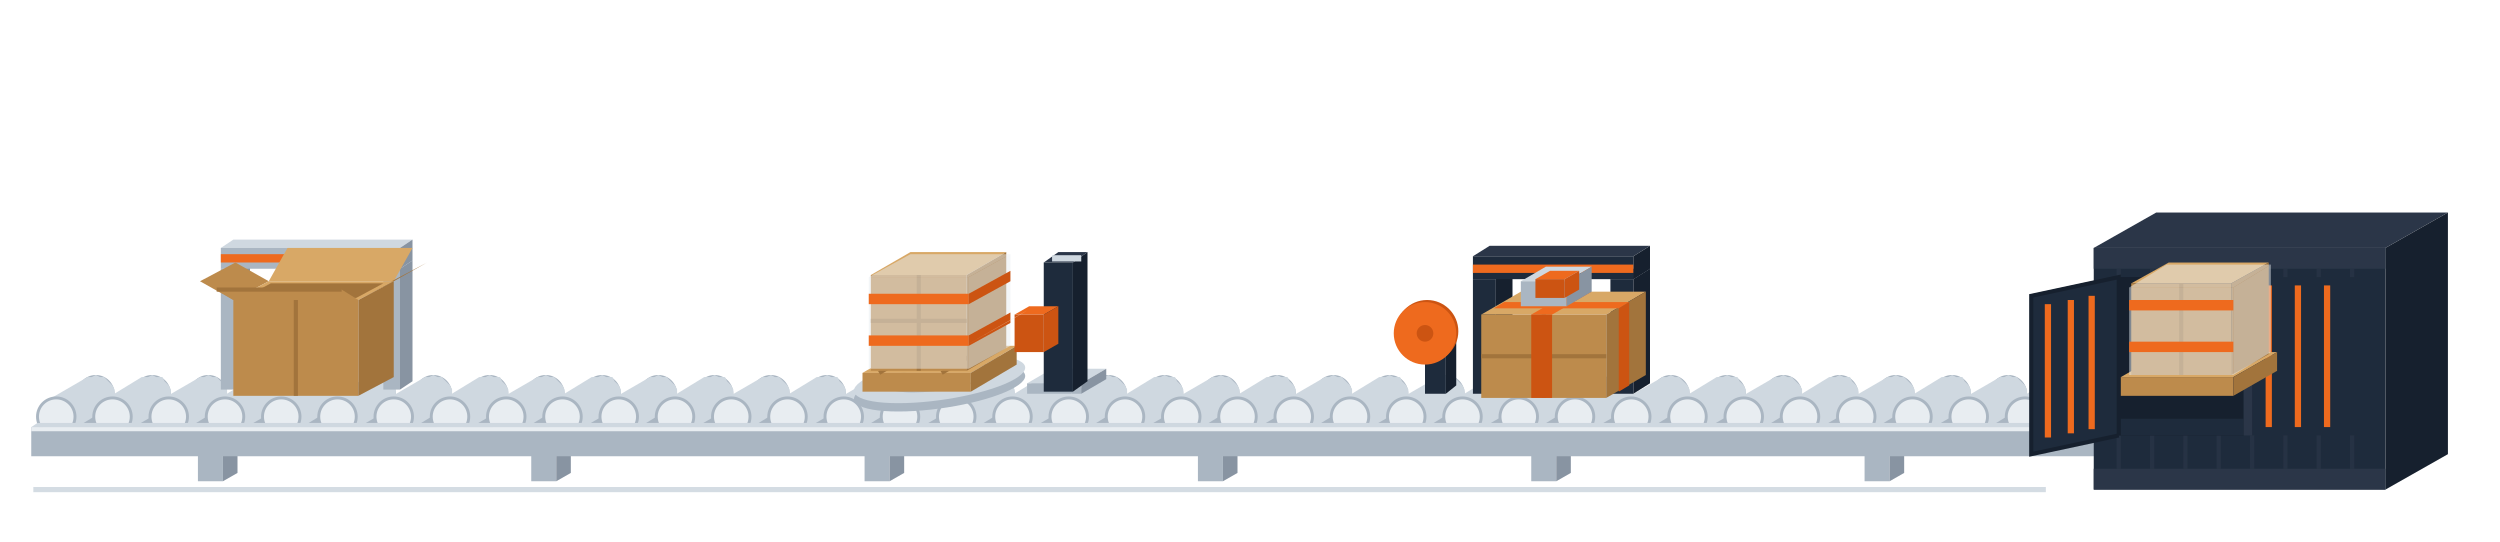
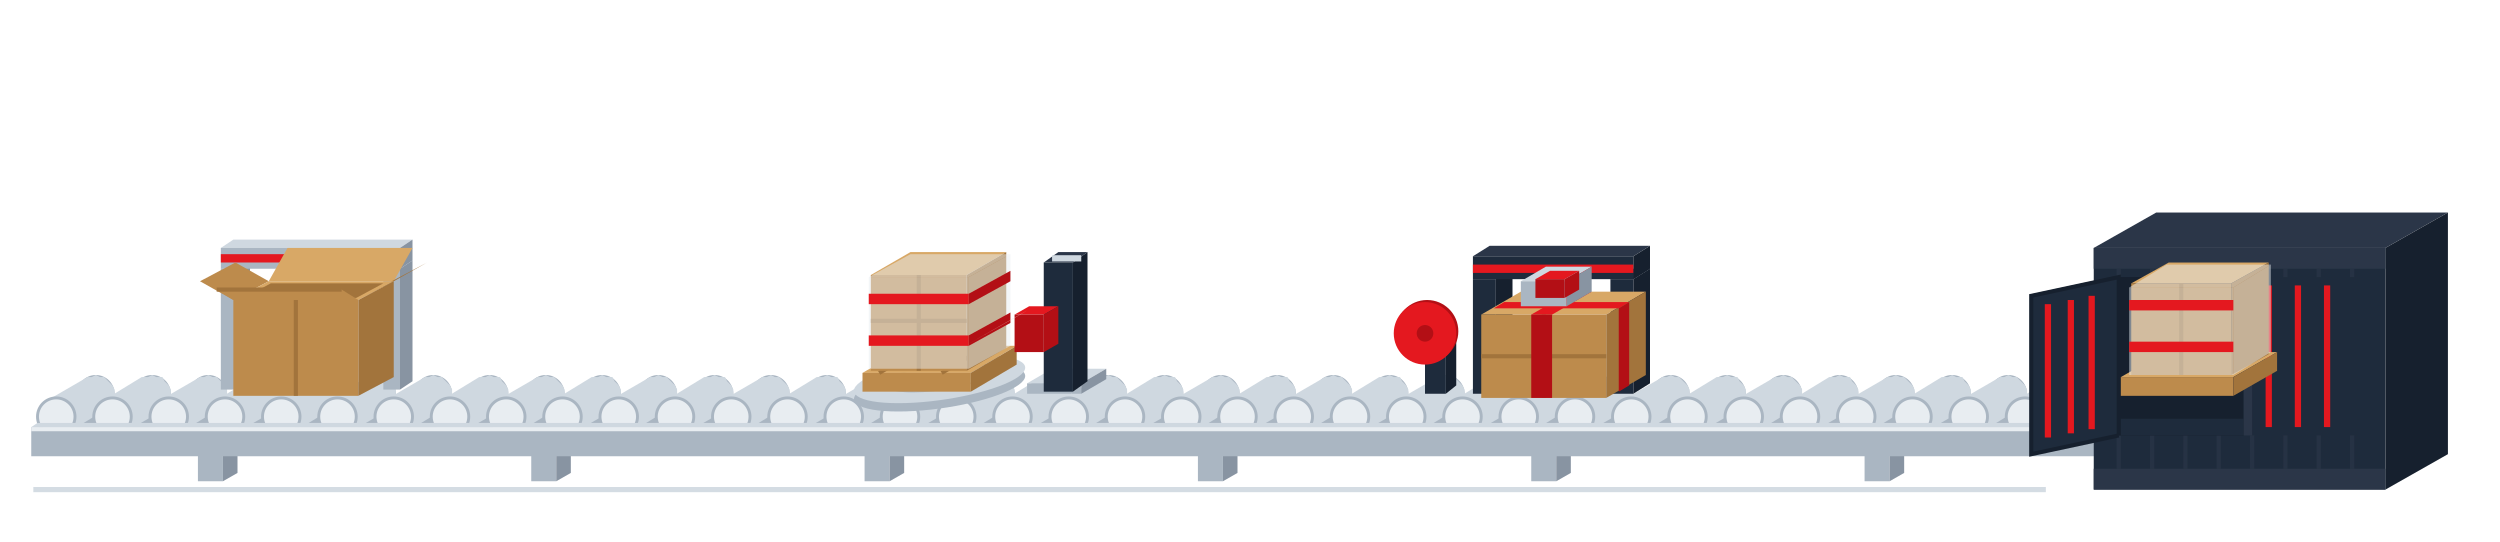
<svg xmlns="http://www.w3.org/2000/svg" width="1200" height="260" viewBox="0 0 1200 260" fill="none">
  <g id="pl-ground">
    <path d="M16 235 982 235" stroke="#cfd8e0" stroke-width="2.5" fill="none" opacity="0.9" />
  </g>
  <g id="pl-conveyor">
    <polygon points="95,214 107,214 114,210 102,210" fill="#cfd8e0" />
    <polygon points="95,214 107,214 107,231 95,231" fill="#aab6c2" />
    <polygon points="107,214 114,210 114,227 107,231" fill="#8894a2" />
    <polygon points="255,214 267,214 274,210 262,210" fill="#cfd8e0" />
    <polygon points="255,214 267,214 267,231 255,231" fill="#aab6c2" />
    <polygon points="267,214 274,210 274,227 267,231" fill="#8894a2" />
    <polygon points="415,214 427,214 434,210 422,210" fill="#cfd8e0" />
    <polygon points="415,214 427,214 427,231 415,231" fill="#aab6c2" />
    <polygon points="427,214 434,210 434,227 427,231" fill="#8894a2" />
    <polygon points="575,214 587,214 594,210 582,210" fill="#cfd8e0" />
    <polygon points="575,214 587,214 587,231 575,231" fill="#aab6c2" />
    <polygon points="587,214 594,210 594,227 587,231" fill="#8894a2" />
    <polygon points="735,214 747,214 754,210 742,210" fill="#cfd8e0" />
    <polygon points="735,214 747,214 747,231 735,231" fill="#aab6c2" />
    <polygon points="747,214 754,210 754,227 747,231" fill="#8894a2" />
    <polygon points="895,214 907,214 914,210 902,210" fill="#cfd8e0" />
    <polygon points="895,214 907,214 907,231 895,231" fill="#aab6c2" />
    <polygon points="907,214 914,210 914,227 907,231" fill="#8894a2" />
    <polygon points="35,194 1027,194 1030,192 38,192" fill="#cfd8e0" />
    <polygon points="35,194 1027,194 1027,208 35,208" fill="#aab6c2" />
    <polygon points="1027,194 1030,192 1030,206 1027,208" fill="#aab6c2" />
    <ellipse cx="0" cy="0" rx="9" ry="9" fill="#aab6c2" transform="matrix(1 0 0 -1 46 189)" />
    <polygon points="18,200 19,198 20,196 21,194 23,192 42,181 44,181 46,180 48,181 50,181 52,183 54,185 55,187 55,189 55,192 54,194 52,196 50,197 32,208 30,209 27,209 25,209 23,208 21,206 20,205 19,202" fill="#cfd8e0" />
    <ellipse cx="0" cy="0" rx="9" ry="9" fill="#e8edf1" transform="matrix(1 0 0 -1 27 200)" stroke="#aab6c2" stroke-width="1.4" />
    <ellipse cx="0" cy="0" rx="9" ry="9" fill="#aab6c2" transform="matrix(1 0 0 -1 73 189)" />
    <polygon points="45,200 46,198 47,196 48,194 50,192 68,181 71,181 73,180 75,181 78,181 79,183 81,185 82,187 82,189 82,192 81,194 79,196 78,197 59,208 57,209 54,209 52,209 50,208 48,206 47,205 46,202" fill="#cfd8e0" />
    <ellipse cx="0" cy="0" rx="9" ry="9" fill="#e8edf1" transform="matrix(1 0 0 -1 54 200)" stroke="#aab6c2" stroke-width="1.4" />
    <ellipse cx="0" cy="0" rx="9" ry="9" fill="#aab6c2" transform="matrix(1 0 0 -1 100 189)" />
    <polygon points="72,200 73,198 74,196 75,194 77,192 96,181 98,181 100,180 102,181 104,181 106,183 108,185 109,187 109,189 109,192 108,194 106,196 104,197 86,208 84,209 81,209 79,209 77,208 75,206 74,205 73,202" fill="#cfd8e0" />
    <ellipse cx="0" cy="0" rx="9" ry="9" fill="#e8edf1" transform="matrix(1 0 0 -1 81 200)" stroke="#aab6c2" stroke-width="1.4" />
    <ellipse cx="0" cy="0" rx="9" ry="9" fill="#aab6c2" transform="matrix(1 0 0 -1 127 189)" />
    <polygon points="99,200 100,198 101,196 102,194 104,192 122,181 125,181 127,180 129,181 132,181 133,183 135,185 136,187 136,189 136,192 135,194 133,196 132,197 113,208 111,209 108,209 106,209 104,208 102,206 101,205 100,202" fill="#cfd8e0" />
    <ellipse cx="0" cy="0" rx="9" ry="9" fill="#e8edf1" transform="matrix(1 0 0 -1 108 200)" stroke="#aab6c2" stroke-width="1.4" />
    <ellipse cx="0" cy="0" rx="9" ry="9" fill="#aab6c2" transform="matrix(1 0 0 -1 154 189)" />
    <polygon points="126,200 127,198 128,196 129,194 131,192 150,181 152,181 154,180 156,181 158,181 160,183 162,185 163,187 163,189 163,192 162,194 160,196 158,197 140,208 138,209 135,209 133,209 131,208 129,206 128,205 127,202" fill="#cfd8e0" />
    <ellipse cx="0" cy="0" rx="9" ry="9" fill="#e8edf1" transform="matrix(1 0 0 -1 135 200)" stroke="#aab6c2" stroke-width="1.4" />
    <ellipse cx="0" cy="0" rx="9" ry="9" fill="#aab6c2" transform="matrix(1 0 0 -1 181 189)" />
    <polygon points="153,200 154,198 155,196 156,194 158,192 176,181 179,181 181,180 183,181 186,181 187,183 189,185 190,187 190,189 190,192 189,194 187,196 186,197 167,208 165,209 162,209 160,209 158,208 156,206 155,205 154,202" fill="#cfd8e0" />
    <ellipse cx="0" cy="0" rx="9" ry="9" fill="#e8edf1" transform="matrix(1 0 0 -1 162 200)" stroke="#aab6c2" stroke-width="1.4" />
    <ellipse cx="0" cy="0" rx="9" ry="9" fill="#aab6c2" transform="matrix(1 0 0 -1 208 189)" />
    <polygon points="180,200 181,198 182,196 183,194 185,192 204,181 206,181 208,180 210,181 212,181 214,183 216,185 217,187 217,189 217,192 216,194 214,196 212,197 194,208 192,209 189,209 187,209 185,208 183,206 182,205 181,202" fill="#cfd8e0" />
    <ellipse cx="0" cy="0" rx="9" ry="9" fill="#e8edf1" transform="matrix(1 0 0 -1 189 200)" stroke="#aab6c2" stroke-width="1.4" />
    <ellipse cx="0" cy="0" rx="9" ry="9" fill="#aab6c2" transform="matrix(1 0 0 -1 235 189)" />
    <polygon points="207,200 208,198 209,196 210,194 212,192 230,181 233,181 235,180 237,181 240,181 241,183 243,185 244,187 244,189 244,192 243,194 241,196 240,197 221,208 219,209 216,209 214,209 212,208 210,206 209,205 208,202" fill="#cfd8e0" />
    <ellipse cx="0" cy="0" rx="9" ry="9" fill="#e8edf1" transform="matrix(1 0 0 -1 216 200)" stroke="#aab6c2" stroke-width="1.4" />
    <ellipse cx="0" cy="0" rx="9" ry="9" fill="#aab6c2" transform="matrix(1 0 0 -1 262 189)" />
    <polygon points="234,200 235,198 236,196 237,194 239,192 258,181 260,181 262,180 264,181 266,181 268,183 270,185 271,187 271,189 271,192 270,194 268,196 266,197 248,208 246,209 243,209 241,209 239,208 237,206 236,205 235,202" fill="#cfd8e0" />
    <ellipse cx="0" cy="0" rx="9" ry="9" fill="#e8edf1" transform="matrix(1 0 0 -1 243 200)" stroke="#aab6c2" stroke-width="1.4" />
    <ellipse cx="0" cy="0" rx="9" ry="9" fill="#aab6c2" transform="matrix(1 0 0 -1 289 189)" />
    <polygon points="261,200 262,198 263,196 264,194 266,192 284,181 287,181 289,180 291,181 294,181 295,183 297,185 298,187 298,189 298,192 297,194 295,196 294,197 275,208 273,209 270,209 268,209 266,208 264,206 263,205 262,202" fill="#cfd8e0" />
    <ellipse cx="0" cy="0" rx="9" ry="9" fill="#e8edf1" transform="matrix(1 0 0 -1 270 200)" stroke="#aab6c2" stroke-width="1.4" />
    <ellipse cx="0" cy="0" rx="9" ry="9" fill="#aab6c2" transform="matrix(1 0 0 -1 316 189)" />
    <polygon points="288,200 289,198 290,196 291,194 293,192 312,181 314,181 316,180 318,181 320,181 322,183 324,185 325,187 325,189 325,192 324,194 322,196 320,197 302,208 300,209 297,209 295,209 293,208 291,206 290,205 289,202" fill="#cfd8e0" />
    <ellipse cx="0" cy="0" rx="9" ry="9" fill="#e8edf1" transform="matrix(1 0 0 -1 297 200)" stroke="#aab6c2" stroke-width="1.4" />
    <ellipse cx="0" cy="0" rx="9" ry="9" fill="#aab6c2" transform="matrix(1 0 0 -1 343 189)" />
    <polygon points="315,200 316,198 317,196 318,194 320,192 338,181 341,181 343,180 345,181 348,181 349,183 351,185 352,187 352,189 352,192 351,194 349,196 348,197 329,208 327,209 324,209 322,209 320,208 318,206 317,205 316,202" fill="#cfd8e0" />
    <ellipse cx="0" cy="0" rx="9" ry="9" fill="#e8edf1" transform="matrix(1 0 0 -1 324 200)" stroke="#aab6c2" stroke-width="1.4" />
    <ellipse cx="0" cy="0" rx="9" ry="9" fill="#aab6c2" transform="matrix(1 0 0 -1 370 189)" />
    <polygon points="342,200 343,198 344,196 345,194 347,192 366,181 368,181 370,180 372,181 374,181 376,183 378,185 379,187 379,189 379,192 378,194 376,196 374,197 356,208 354,209 351,209 349,209 347,208 345,206 344,205 343,202" fill="#cfd8e0" />
    <ellipse cx="0" cy="0" rx="9" ry="9" fill="#e8edf1" transform="matrix(1 0 0 -1 351 200)" stroke="#aab6c2" stroke-width="1.4" />
    <ellipse cx="0" cy="0" rx="9" ry="9" fill="#aab6c2" transform="matrix(1 0 0 -1 397 189)" />
    <polygon points="369,200 370,198 371,196 372,194 374,192 392,181 395,181 397,180 399,181 402,181 403,183 405,185 406,187 406,189 406,192 405,194 403,196 402,197 383,208 381,209 378,209 376,209 374,208 372,206 371,205 370,202" fill="#cfd8e0" />
    <ellipse cx="0" cy="0" rx="9" ry="9" fill="#e8edf1" transform="matrix(1 0 0 -1 378 200)" stroke="#aab6c2" stroke-width="1.4" />
    <ellipse cx="0" cy="0" rx="9" ry="9" fill="#aab6c2" transform="matrix(1 0 0 -1 424 189)" />
    <polygon points="396,200 397,198 398,196 399,194 401,192 420,181 422,181 424,180 426,181 428,181 430,183 432,185 433,187 433,189 433,192 432,194 430,196 428,197 410,208 408,209 405,209 403,209 401,208 399,206 398,205 397,202" fill="#cfd8e0" />
    <ellipse cx="0" cy="0" rx="9" ry="9" fill="#e8edf1" transform="matrix(1 0 0 -1 405 200)" stroke="#aab6c2" stroke-width="1.4" />
    <ellipse cx="0" cy="0" rx="9" ry="9" fill="#aab6c2" transform="matrix(1 0 0 -1 451 189)" />
    <polygon points="423,200 424,198 425,196 426,194 428,192 446,181 449,181 451,180 453,181 456,181 457,183 459,185 460,187 460,189 460,192 459,194 457,196 456,197 437,208 435,209 432,209 430,209 428,208 426,206 425,205 424,202" fill="#cfd8e0" />
    <ellipse cx="0" cy="0" rx="9" ry="9" fill="#e8edf1" transform="matrix(1 0 0 -1 432 200)" stroke="#aab6c2" stroke-width="1.4" />
    <ellipse cx="0" cy="0" rx="9" ry="9" fill="#aab6c2" transform="matrix(1 0 0 -1 478 189)" />
    <polygon points="450,200 451,198 452,196 453,194 455,192 474,181 476,181 478,180 480,181 482,181 484,183 486,185 487,187 487,189 487,192 486,194 484,196 482,197 464,208 462,209 459,209 457,209 455,208 453,206 452,205 451,202" fill="#cfd8e0" />
    <ellipse cx="0" cy="0" rx="9" ry="9" fill="#e8edf1" transform="matrix(1 0 0 -1 459 200)" stroke="#aab6c2" stroke-width="1.4" />
    <ellipse cx="0" cy="0" rx="9" ry="9" fill="#aab6c2" transform="matrix(1 0 0 -1 505 189)" />
    <polygon points="477,200 478,198 479,196 480,194 482,192 500,181 503,181 505,180 507,181 510,181 511,183 513,185 514,187 514,189 514,192 513,194 511,196 510,197 491,208 489,209 486,209 484,209 482,208 480,206 479,205 478,202" fill="#cfd8e0" />
    <ellipse cx="0" cy="0" rx="9" ry="9" fill="#e8edf1" transform="matrix(1 0 0 -1 486 200)" stroke="#aab6c2" stroke-width="1.4" />
    <ellipse cx="0" cy="0" rx="9" ry="9" fill="#aab6c2" transform="matrix(1 0 0 -1 532 189)" />
    <polygon points="504,200 505,198 506,196 507,194 509,192 528,181 530,181 532,180 534,181 536,181 538,183 540,185 541,187 541,189 541,192 540,194 538,196 536,197 518,208 516,209 513,209 511,209 509,208 507,206 506,205 505,202" fill="#cfd8e0" />
    <ellipse cx="0" cy="0" rx="9" ry="9" fill="#e8edf1" transform="matrix(1 0 0 -1 513 200)" stroke="#aab6c2" stroke-width="1.4" />
    <ellipse cx="0" cy="0" rx="9" ry="9" fill="#aab6c2" transform="matrix(1 0 0 -1 559 189)" />
    <polygon points="531,200 532,198 533,196 534,194 536,192 554,181 557,181 559,180 561,181 564,181 565,183 567,185 568,187 568,189 568,192 567,194 565,196 564,197 545,208 543,209 540,209 538,209 536,208 534,206 533,205 532,202" fill="#cfd8e0" />
    <ellipse cx="0" cy="0" rx="9" ry="9" fill="#e8edf1" transform="matrix(1 0 0 -1 540 200)" stroke="#aab6c2" stroke-width="1.4" />
    <ellipse cx="0" cy="0" rx="9" ry="9" fill="#aab6c2" transform="matrix(1 0 0 -1 586 189)" />
    <polygon points="558,200 559,198 560,196 561,194 563,192 582,181 584,181 586,180 588,181 590,181 592,183 594,185 595,187 595,189 595,192 594,194 592,196 590,197 572,208 570,209 567,209 565,209 563,208 561,206 560,205 559,202" fill="#cfd8e0" />
    <ellipse cx="0" cy="0" rx="9" ry="9" fill="#e8edf1" transform="matrix(1 0 0 -1 567 200)" stroke="#aab6c2" stroke-width="1.4" />
    <ellipse cx="0" cy="0" rx="9" ry="9" fill="#aab6c2" transform="matrix(1 0 0 -1 613 189)" />
    <polygon points="585,200 586,198 587,196 588,194 590,192 608,181 611,181 613,180 615,181 618,181 619,183 621,185 622,187 622,189 622,192 621,194 619,196 618,197 599,208 597,209 594,209 592,209 590,208 588,206 587,205 586,202" fill="#cfd8e0" />
    <ellipse cx="0" cy="0" rx="9" ry="9" fill="#e8edf1" transform="matrix(1 0 0 -1 594 200)" stroke="#aab6c2" stroke-width="1.4" />
    <ellipse cx="0" cy="0" rx="9" ry="9" fill="#aab6c2" transform="matrix(1 0 0 -1 640 189)" />
    <polygon points="612,200 613,198 614,196 615,194 617,192 636,181 638,181 640,180 642,181 644,181 646,183 648,185 649,187 649,189 649,192 648,194 646,196 644,197 626,208 624,209 621,209 619,209 617,208 615,206 614,205 613,202" fill="#cfd8e0" />
    <ellipse cx="0" cy="0" rx="9" ry="9" fill="#e8edf1" transform="matrix(1 0 0 -1 621 200)" stroke="#aab6c2" stroke-width="1.4" />
    <ellipse cx="0" cy="0" rx="9" ry="9" fill="#aab6c2" transform="matrix(1 0 0 -1 667 189)" />
    <polygon points="639,200 640,198 641,196 642,194 644,192 662,181 665,181 667,180 669,181 672,181 673,183 675,185 676,187 676,189 676,192 675,194 673,196 672,197 653,208 651,209 648,209 646,209 644,208 642,206 641,205 640,202" fill="#cfd8e0" />
    <ellipse cx="0" cy="0" rx="9" ry="9" fill="#e8edf1" transform="matrix(1 0 0 -1 648 200)" stroke="#aab6c2" stroke-width="1.4" />
    <ellipse cx="0" cy="0" rx="9" ry="9" fill="#aab6c2" transform="matrix(1 0 0 -1 694 189)" />
    <polygon points="666,200 667,198 668,196 669,194 671,192 690,181 692,181 694,180 696,181 698,181 700,183 702,185 703,187 703,189 703,192 702,194 700,196 698,197 680,208 678,209 675,209 673,209 671,208 669,206 668,205 667,202" fill="#cfd8e0" />
    <ellipse cx="0" cy="0" rx="9" ry="9" fill="#e8edf1" transform="matrix(1 0 0 -1 675 200)" stroke="#aab6c2" stroke-width="1.4" />
    <ellipse cx="0" cy="0" rx="9" ry="9" fill="#aab6c2" transform="matrix(1 0 0 -1 721 189)" />
    <polygon points="693,200 694,198 695,196 696,194 698,192 716,181 719,181 721,180 723,181 726,181 727,183 729,185 730,187 730,189 730,192 729,194 727,196 726,197 707,208 705,209 702,209 700,209 698,208 696,206 695,205 694,202" fill="#cfd8e0" />
    <ellipse cx="0" cy="0" rx="9" ry="9" fill="#e8edf1" transform="matrix(1 0 0 -1 702 200)" stroke="#aab6c2" stroke-width="1.4" />
    <ellipse cx="0" cy="0" rx="9" ry="9" fill="#aab6c2" transform="matrix(1 0 0 -1 748 189)" />
    <polygon points="720,200 721,198 722,196 723,194 725,192 744,181 746,181 748,180 750,181 752,181 754,183 756,185 757,187 757,189 757,192 756,194 754,196 752,197 734,208 732,209 729,209 727,209 725,208 723,206 722,205 721,202" fill="#cfd8e0" />
    <ellipse cx="0" cy="0" rx="9" ry="9" fill="#e8edf1" transform="matrix(1 0 0 -1 729 200)" stroke="#aab6c2" stroke-width="1.4" />
    <ellipse cx="0" cy="0" rx="9" ry="9" fill="#aab6c2" transform="matrix(1 0 0 -1 775 189)" />
    <polygon points="747,200 748,198 749,196 750,194 752,192 770,181 773,181 775,180 777,181 780,181 781,183 783,185 784,187 784,189 784,192 783,194 781,196 780,197 761,208 759,209 756,209 754,209 752,208 750,206 749,205 748,202" fill="#cfd8e0" />
    <ellipse cx="0" cy="0" rx="9" ry="9" fill="#e8edf1" transform="matrix(1 0 0 -1 756 200)" stroke="#aab6c2" stroke-width="1.4" />
    <ellipse cx="0" cy="0" rx="9" ry="9" fill="#aab6c2" transform="matrix(1 0 0 -1 802 189)" />
    <polygon points="774,200 775,198 776,196 777,194 779,192 798,181 800,181 802,180 804,181 806,181 808,183 810,185 811,187 811,189 811,192 810,194 808,196 806,197 788,208 786,209 783,209 781,209 779,208 777,206 776,205 775,202" fill="#cfd8e0" />
    <ellipse cx="0" cy="0" rx="9" ry="9" fill="#e8edf1" transform="matrix(1 0 0 -1 783 200)" stroke="#aab6c2" stroke-width="1.4" />
    <ellipse cx="0" cy="0" rx="9" ry="9" fill="#aab6c2" transform="matrix(1 0 0 -1 829 189)" />
    <polygon points="801,200 802,198 803,196 804,194 806,192 824,181 827,181 829,180 831,181 834,181 835,183 837,185 838,187 838,189 838,192 837,194 835,196 834,197 815,208 813,209 810,209 808,209 806,208 804,206 803,205 802,202" fill="#cfd8e0" />
    <ellipse cx="0" cy="0" rx="9" ry="9" fill="#e8edf1" transform="matrix(1 0 0 -1 810 200)" stroke="#aab6c2" stroke-width="1.4" />
    <ellipse cx="0" cy="0" rx="9" ry="9" fill="#aab6c2" transform="matrix(1 0 0 -1 856 189)" />
    <polygon points="828,200 829,198 830,196 831,194 833,192 852,181 854,181 856,180 858,181 860,181 862,183 864,185 865,187 865,189 865,192 864,194 862,196 860,197 842,208 840,209 837,209 835,209 833,208 831,206 830,205 829,202" fill="#cfd8e0" />
    <ellipse cx="0" cy="0" rx="9" ry="9" fill="#e8edf1" transform="matrix(1 0 0 -1 837 200)" stroke="#aab6c2" stroke-width="1.4" />
    <ellipse cx="0" cy="0" rx="9" ry="9" fill="#aab6c2" transform="matrix(1 0 0 -1 883 189)" />
    <polygon points="855,200 856,198 857,196 858,194 860,192 878,181 881,181 883,180 885,181 888,181 889,183 891,185 892,187 892,189 892,192 891,194 889,196 888,197 869,208 867,209 864,209 862,209 860,208 858,206 857,205 856,202" fill="#cfd8e0" />
    <ellipse cx="0" cy="0" rx="9" ry="9" fill="#e8edf1" transform="matrix(1 0 0 -1 864 200)" stroke="#aab6c2" stroke-width="1.4" />
    <ellipse cx="0" cy="0" rx="9" ry="9" fill="#aab6c2" transform="matrix(1 0 0 -1 910 189)" />
    <polygon points="882,200 883,198 884,196 885,194 887,192 906,181 908,181 910,180 912,181 914,181 916,183 918,185 919,187 919,189 919,192 918,194 916,196 914,197 896,208 894,209 891,209 889,209 887,208 885,206 884,205 883,202" fill="#cfd8e0" />
    <ellipse cx="0" cy="0" rx="9" ry="9" fill="#e8edf1" transform="matrix(1 0 0 -1 891 200)" stroke="#aab6c2" stroke-width="1.4" />
    <ellipse cx="0" cy="0" rx="9" ry="9" fill="#aab6c2" transform="matrix(1 0 0 -1 937 189)" />
    <polygon points="909,200 910,198 911,196 912,194 914,192 932,181 935,181 937,180 939,181 942,181 943,183 945,185 946,187 946,189 946,192 945,194 943,196 942,197 923,208 921,209 918,209 916,209 914,208 912,206 911,205 910,202" fill="#cfd8e0" />
    <ellipse cx="0" cy="0" rx="9" ry="9" fill="#e8edf1" transform="matrix(1 0 0 -1 918 200)" stroke="#aab6c2" stroke-width="1.4" />
    <ellipse cx="0" cy="0" rx="9" ry="9" fill="#aab6c2" transform="matrix(1 0 0 -1 964 189)" />
    <polygon points="936,200 937,198 938,196 939,194 941,192 960,181 962,181 964,180 966,181 968,181 970,183 972,185 973,187 973,189 973,192 972,194 970,196 968,197 950,208 948,209 945,209 943,209 941,208 939,206 938,205 937,202" fill="#cfd8e0" />
    <ellipse cx="0" cy="0" rx="9" ry="9" fill="#e8edf1" transform="matrix(1 0 0 -1 945 200)" stroke="#aab6c2" stroke-width="1.4" />
    <ellipse cx="0" cy="0" rx="9" ry="9" fill="#aab6c2" transform="matrix(1 0 0 -1 991 189)" />
    <polygon points="963,200 964,198 965,196 966,194 968,192 986,181 989,181 991,180 993,181 996,181 997,183 999,185 1000,187 1000,189 1000,192 999,194 997,196 996,197 977,208 975,209 972,209 970,209 968,208 966,206 965,205 964,202" fill="#cfd8e0" />
    <ellipse cx="0" cy="0" rx="9" ry="9" fill="#e8edf1" transform="matrix(1 0 0 -1 972 200)" stroke="#aab6c2" stroke-width="1.4" />
    <ellipse cx="0" cy="0" rx="9" ry="9" fill="#aab6c2" transform="matrix(1 0 0 -1 1018 189)" />
    <polygon points="990,200 991,198 992,196 993,194 995,192 1014,181 1016,181 1018,180 1020,181 1022,181 1024,183 1026,185 1027,187 1027,189 1027,192 1026,194 1024,196 1022,197 1004,208 1002,209 999,209 997,209 995,208 993,206 992,205 991,202" fill="#cfd8e0" />
    <ellipse cx="0" cy="0" rx="9" ry="9" fill="#e8edf1" transform="matrix(1 0 0 -1 999 200)" stroke="#aab6c2" stroke-width="1.4" />
    <polygon points="15,205 1007,205 1010,203 18,203" fill="#cfd8e0" />
    <polygon points="15,205 1007,205 1007,219 15,219" fill="#aab6c2" />
    <polygon points="1007,205 1010,203 1010,217 1007,219" fill="#8894a2" />
    <polygon points="15,207 1007,207 1007,205 15,205" fill="#e8edf1" />
  </g>
  <g id="pl-form">
    <polygon points="106,129 114,129 120,125 112,125" fill="#cfd8e0" />
    <polygon points="106,129 114,129 114,187 106,187" fill="#aab6c2" />
    <polygon points="114,129 120,125 120,183 114,187" fill="#8894a2" />
    <polygon points="184,129 192,129 198,125 190,125" fill="#cfd8e0" />
    <polygon points="184,129 192,129 192,187 184,187" fill="#aab6c2" />
    <polygon points="192,129 198,125 198,183 192,187" fill="#8894a2" />
    <polygon points="106,119 192,119 198,115 112,115" fill="#cfd8e0" />
    <polygon points="106,119 192,119 192,129 106,129" fill="#aab6c2" />
    <polygon points="192,119 198,115 198,125 192,129" fill="#8894a2" />
-     <polygon points="106,126 192,126 192,122 106,122" fill="#ee6a1e" />
+     <polygon points="106,126 192,126 192,122 106,122" fill="#E4181F" />
    <polygon points="129,135 189,135 198,119 138,119" fill="#d8a866" />
    <polygon points="112,144 129,135 113,126 96,135" fill="#bd8b4c" />
    <polygon points="172,144 189,135 205,126 188,135" fill="#a2743c" />
    <polygon points="112,144 172,144 189,135 129,135" fill="#d8a866" />
    <polygon points="112,144 172,144 172,190 112,190" fill="#bd8b4c" />
    <polygon points="172,144 189,135 189,181 172,190" fill="#a2743c" />
    <polygon points="117,143 171,143 184,136 130,136" fill="#a2743c" />
    <path d="M142 190 142 144" stroke="#a2743c" stroke-width="2" fill="none" />
    <polygon points="112,144 172,144 164,139 104,139" fill="#bd8b4c" />
    <path d="M104 139 L164 139" stroke="#a2743c" stroke-width="2" fill="none" />
  </g>
  <g id="pl-wrap">
    <ellipse cx="0" cy="0" rx="36" ry="36" fill="#aab6c2" transform="matrix(1 0 0.55 -0.32 451 186)" />
    <ellipse cx="0" cy="0" rx="36" ry="36" fill="#cfd8e0" transform="matrix(1 0 0.55 -0.32 451 182)" />
    <ellipse cx="0" cy="0" rx="22" ry="22" fill="none" transform="matrix(1 0 0.55 -0.32 451 181)" stroke="#aab6c2" stroke-width="2" />
    <polygon points="414,179 466,179 488,166 436,166" fill="#d8a866" />
    <polygon points="414,179 466,179 466,188 414,188" fill="#bd8b4c" />
    <polygon points="466,179 488,166 488,175 466,188" fill="#a2743c" />
    <path d="M422 179 444 166" stroke="#a2743c" stroke-width="2" fill="none" />
    <path d="M452 179 474 166" stroke="#a2743c" stroke-width="2" fill="none" />
    <polygon points="418,132 464,132 483,121 437,121" fill="#d8a866" />
    <polygon points="418,132 464,132 464,178 418,178" fill="#bd8b4c" />
    <polygon points="464,132 483,121 483,167 464,178" fill="#a2743c" />
    <path d="M441 178 441 132" stroke="#a2743c" stroke-width="2" fill="none" />
    <path d="M418 154 464 154" stroke="#a2743c" stroke-width="2" fill="none" />
    <polygon points="417,133 465,133 485,122 437,122" fill="#e8edf1" opacity="0.5" />
    <polygon points="417,133 465,133 465,177 417,177" fill="#e8edf1" opacity="0.5" />
    <polygon points="465,133 485,122 485,166 465,177" fill="#e8edf1" opacity="0.5" />
-     <polygon points="417,166 465,166 465,161 417,161" fill="#ee6a1e" />
-     <polygon points="465,166 485,155 485,150 465,161" fill="#cc5412" />
-     <polygon points="417,146 465,146 465,141 417,141" fill="#ee6a1e" />
-     <polygon points="465,146 485,135 485,130 465,141" fill="#cc5412" />
+     <polygon points="417,166 465,166 465,161 417,161" fill="#E4181F" />
+     <polygon points="465,166 485,155 485,150 465,161" fill="#B30F15" />
+     <polygon points="417,146 465,146 465,141 417,141" fill="#E4181F" />
+     <polygon points="465,146 485,135 485,130 465,141" fill="#B30F15" />
    <polygon points="493,184 519,184 531,177 505,177" fill="#cfd8e0" />
    <polygon points="493,184 519,184 519,189 493,189" fill="#aab6c2" />
    <polygon points="519,184 531,177 531,182 519,189" fill="#8894a2" />
    <polygon points="501,126 515,126 522,121 508,121" fill="#2b3648" />
    <polygon points="501,126 515,126 515,188 501,188" fill="#1e2b3c" />
    <polygon points="515,126 522,121 522,183 515,188" fill="#16202e" />
-     <polygon points="487,151 501,151 508,147 494,147" fill="#ee6a1e" />
-     <polygon points="487,151 501,151 501,169 487,169" fill="#cc5412" />
-     <polygon points="501,151 508,147 508,165 501,169" fill="#cc5412" />
-     <polygon points="488,152 493,149 486,153 465,165" fill="#fde4d2" opacity="0.9" />
+     <polygon points="487,151 501,151 508,147 494,147" fill="#E4181F" />
+     <polygon points="487,151 501,151 501,169 487,169" fill="#B30F15" />
+     <polygon points="501,151 508,147 508,165 501,169" fill="#B30F15" />
+     <polygon points="488,152 493,149 486,153 465,165" fill="#F9CDCA" opacity="0.9" />
    <path d="M505 124 519 124" stroke="#cfd8e0" stroke-width="3" fill="none" />
  </g>
  <g id="pl-strap">
    <polygon points="684,163 694,163 699,159 689,159" fill="#2b3648" />
    <polygon points="684,163 694,163 694,189 684,189" fill="#1e2b3c" />
    <polygon points="694,163 699,159 699,185 694,189" fill="#16202e" />
-     <ellipse cx="0" cy="0" rx="15" ry="15" fill="#cc5412" transform="matrix(1 0 0 -1 685 159)" />
-     <ellipse cx="0" cy="0" rx="15" ry="15" fill="#ee6a1e" transform="matrix(1 0 0 -1 684 160)" />
-     <ellipse cx="0" cy="0" rx="4" ry="4" fill="#cc5412" transform="matrix(1 0 0 -1 684 160)" />
+     <ellipse cx="0" cy="0" rx="15" ry="15" fill="#B30F15" transform="matrix(1 0 0 -1 685 159)" />
+     <ellipse cx="0" cy="0" rx="15" ry="15" fill="#E4181F" transform="matrix(1 0 0 -1 684 160)" />
+     <ellipse cx="0" cy="0" rx="4" ry="4" fill="#B30F15" transform="matrix(1 0 0 -1 684 160)" />
    <polygon points="707,134 718,134 726,129 715,129" fill="#2b3648" />
    <polygon points="707,134 718,134 718,189 707,189" fill="#1e2b3c" />
    <polygon points="718,134 726,129 726,184 718,189" fill="#16202e" />
    <polygon points="773,134 784,134 792,129 781,129" fill="#2b3648" />
    <polygon points="773,134 784,134 784,189 773,189" fill="#1e2b3c" />
    <polygon points="784,134 792,129 792,184 784,189" fill="#16202e" />
    <polygon points="707,123 784,123 792,118 715,118" fill="#2b3648" />
    <polygon points="707,123 784,123 784,134 707,134" fill="#1e2b3c" />
    <polygon points="784,123 792,118 792,129 784,134" fill="#16202e" />
-     <polygon points="707,131 784,131 784,127 707,127" fill="#ee6a1e" />
+     <polygon points="707,131 784,131 784,127 707,127" fill="#E4181F" />
    <polygon points="711,151 771,151 790,140 730,140" fill="#d8a866" />
    <polygon points="711,151 771,151 771,191 711,191" fill="#bd8b4c" />
    <polygon points="771,151 790,140 790,180 771,191" fill="#a2743c" />
    <path d="M711 171 771 171" stroke="#a2743c" stroke-width="2" fill="none" />
    <path d="M741 191 741 151" stroke="#a2743c" stroke-width="2" fill="none" />
-     <polygon points="717,148 777,148 782,145 722,145" fill="#ee6a1e" />
-     <polygon points="777,148 782,145 782,185 777,188" fill="#cc5412" />
-     <polygon points="735,151 745,151 764,140 754,140" fill="#ee6a1e" />
-     <polygon points="735,151 745,151 745,191 735,191" fill="#cc5412" />
+     <polygon points="717,148 777,148 782,145 722,145" fill="#E4181F" />
+     <polygon points="777,148 782,145 782,185 777,188" fill="#B30F15" />
+     <polygon points="735,151 745,151 764,140 754,140" fill="#E4181F" />
+     <polygon points="735,151 745,151 745,191 735,191" fill="#B30F15" />
    <polygon points="730,135 752,135 764,128 742,128" fill="#cfd8e0" />
    <polygon points="730,135 752,135 752,147 730,147" fill="#aab6c2" />
    <polygon points="752,135 764,128 764,140 752,147" fill="#8894a2" />
-     <polygon points="737,134 751,134 758,130 744,130" fill="#ee6a1e" />
-     <polygon points="737,134 751,134 751,143 737,143" fill="#cc5412" />
-     <polygon points="751,134 758,130 758,139 751,143" fill="#cc5412" />
+     <polygon points="737,134 751,134 758,130 744,130" fill="#E4181F" />
+     <polygon points="737,134 751,134 751,143 737,143" fill="#B30F15" />
+     <polygon points="751,134 758,130 758,139 751,143" fill="#B30F15" />
  </g>
  <g id="pl-container">
    <polygon points="1005,119 1145,119 1175,102 1035,102" fill="#2b3648" />
    <polygon points="1005,119 1145,119 1145,235 1005,235" fill="#1e2b3c" />
    <polygon points="1145,119 1175,102 1175,218 1145,235" fill="#16202e" />
    <path d="M1017 225 1017 129" stroke="#2b3648" stroke-width="2" fill="none" opacity="0.65" />
    <path d="M1033 225 1033 129" stroke="#2b3648" stroke-width="2" fill="none" opacity="0.65" />
    <path d="M1049 225 1049 129" stroke="#2b3648" stroke-width="2" fill="none" opacity="0.65" />
    <path d="M1065 225 1065 129" stroke="#2b3648" stroke-width="2" fill="none" opacity="0.65" />
    <path d="M1081 225 1081 129" stroke="#2b3648" stroke-width="2" fill="none" opacity="0.65" />
    <path d="M1097 225 1097 129" stroke="#2b3648" stroke-width="2" fill="none" opacity="0.65" />
    <path d="M1113 225 1113 129" stroke="#2b3648" stroke-width="2" fill="none" opacity="0.65" />
    <path d="M1129 225 1129 129" stroke="#2b3648" stroke-width="2" fill="none" opacity="0.65" />
    <polygon points="1005,129 1145,129 1145,119 1005,119" fill="#2b3648" />
    <polygon points="1005,235 1145,235 1145,225 1005,225" fill="#2b3648" />
    <polygon points="1017,209 1077,209 1077,133 1017,133" fill="#16202e" />
    <polygon points="1017,209 1077,209 1077,201 1017,201" fill="#1e2b3c" />
    <polygon points="1077,209 1133,209 1133,133 1077,133" fill="#1e2b3c" />
-     <path d="M1089 205 1089 137" stroke="#ee6a1e" stroke-width="3" fill="none" />
-     <path d="M1103 205 1103 137" stroke="#ee6a1e" stroke-width="3" fill="none" />
-     <path d="M1117 205 1117 137" stroke="#ee6a1e" stroke-width="3" fill="none" />
+     <path d="M1089 205 1089 137" stroke="#E4181F" stroke-width="3" fill="none" />
+     <path d="M1103 205 1103 137" stroke="#E4181F" stroke-width="3" fill="none" />
+     <path d="M1117 205 1117 137" stroke="#E4181F" stroke-width="3" fill="none" />
    <polygon points="1077,209 1081,209 1081,133 1077,133" fill="#2b3648" />
    <polygon points="1017,209 1017,133 975,142 975,218" fill="#1e2b3c" />
    <path d="M1017 209 L1017 133 L975 142 L975 218 L1017 209" stroke="#16202e" stroke-width="2" fill="none" />
-     <path d="M1004 206 1004 142" stroke="#ee6a1e" stroke-width="3" fill="none" />
-     <path d="M994 208 994 144" stroke="#ee6a1e" stroke-width="3" fill="none" />
-     <path d="M983 210 983 146" stroke="#ee6a1e" stroke-width="3" fill="none" />
+     <path d="M1004 206 1004 142" stroke="#E4181F" stroke-width="3" fill="none" />
+     <path d="M994 208 994 144" stroke="#E4181F" stroke-width="3" fill="none" />
+     <path d="M983 210 983 146" stroke="#E4181F" stroke-width="3" fill="none" />
    <polygon points="1018,181 1072,181 1093,169 1039,169" fill="#d8a866" />
    <polygon points="1018,181 1072,181 1072,190 1018,190" fill="#bd8b4c" />
    <polygon points="1072,181 1093,169 1093,178 1072,190" fill="#a2743c" />
    <polygon points="1023,136 1071,136 1089,126 1041,126" fill="#d8a866" />
    <polygon points="1023,136 1071,136 1071,180 1023,180" fill="#bd8b4c" />
    <polygon points="1071,136 1089,126 1089,170 1071,180" fill="#a2743c" />
    <path d="M1047 180 1047 136" stroke="#a2743c" stroke-width="2" fill="none" />
    <polygon points="1022,138 1072,138 1090,127 1040,127" fill="#e8edf1" opacity="0.5" />
    <polygon points="1022,138 1072,138 1072,180 1022,180" fill="#e8edf1" opacity="0.5" />
    <polygon points="1072,138 1090,127 1090,169 1072,180" fill="#e8edf1" opacity="0.5" />
-     <polygon points="1022,169 1072,169 1072,164 1022,164" fill="#ee6a1e" />
-     <polygon points="1022,149 1072,149 1072,144 1022,144" fill="#ee6a1e" />
+     <polygon points="1022,169 1072,169 1072,164 1022,164" fill="#E4181F" />
+     <polygon points="1022,149 1072,149 1072,144 1022,144" fill="#E4181F" />
  </g>
</svg>
